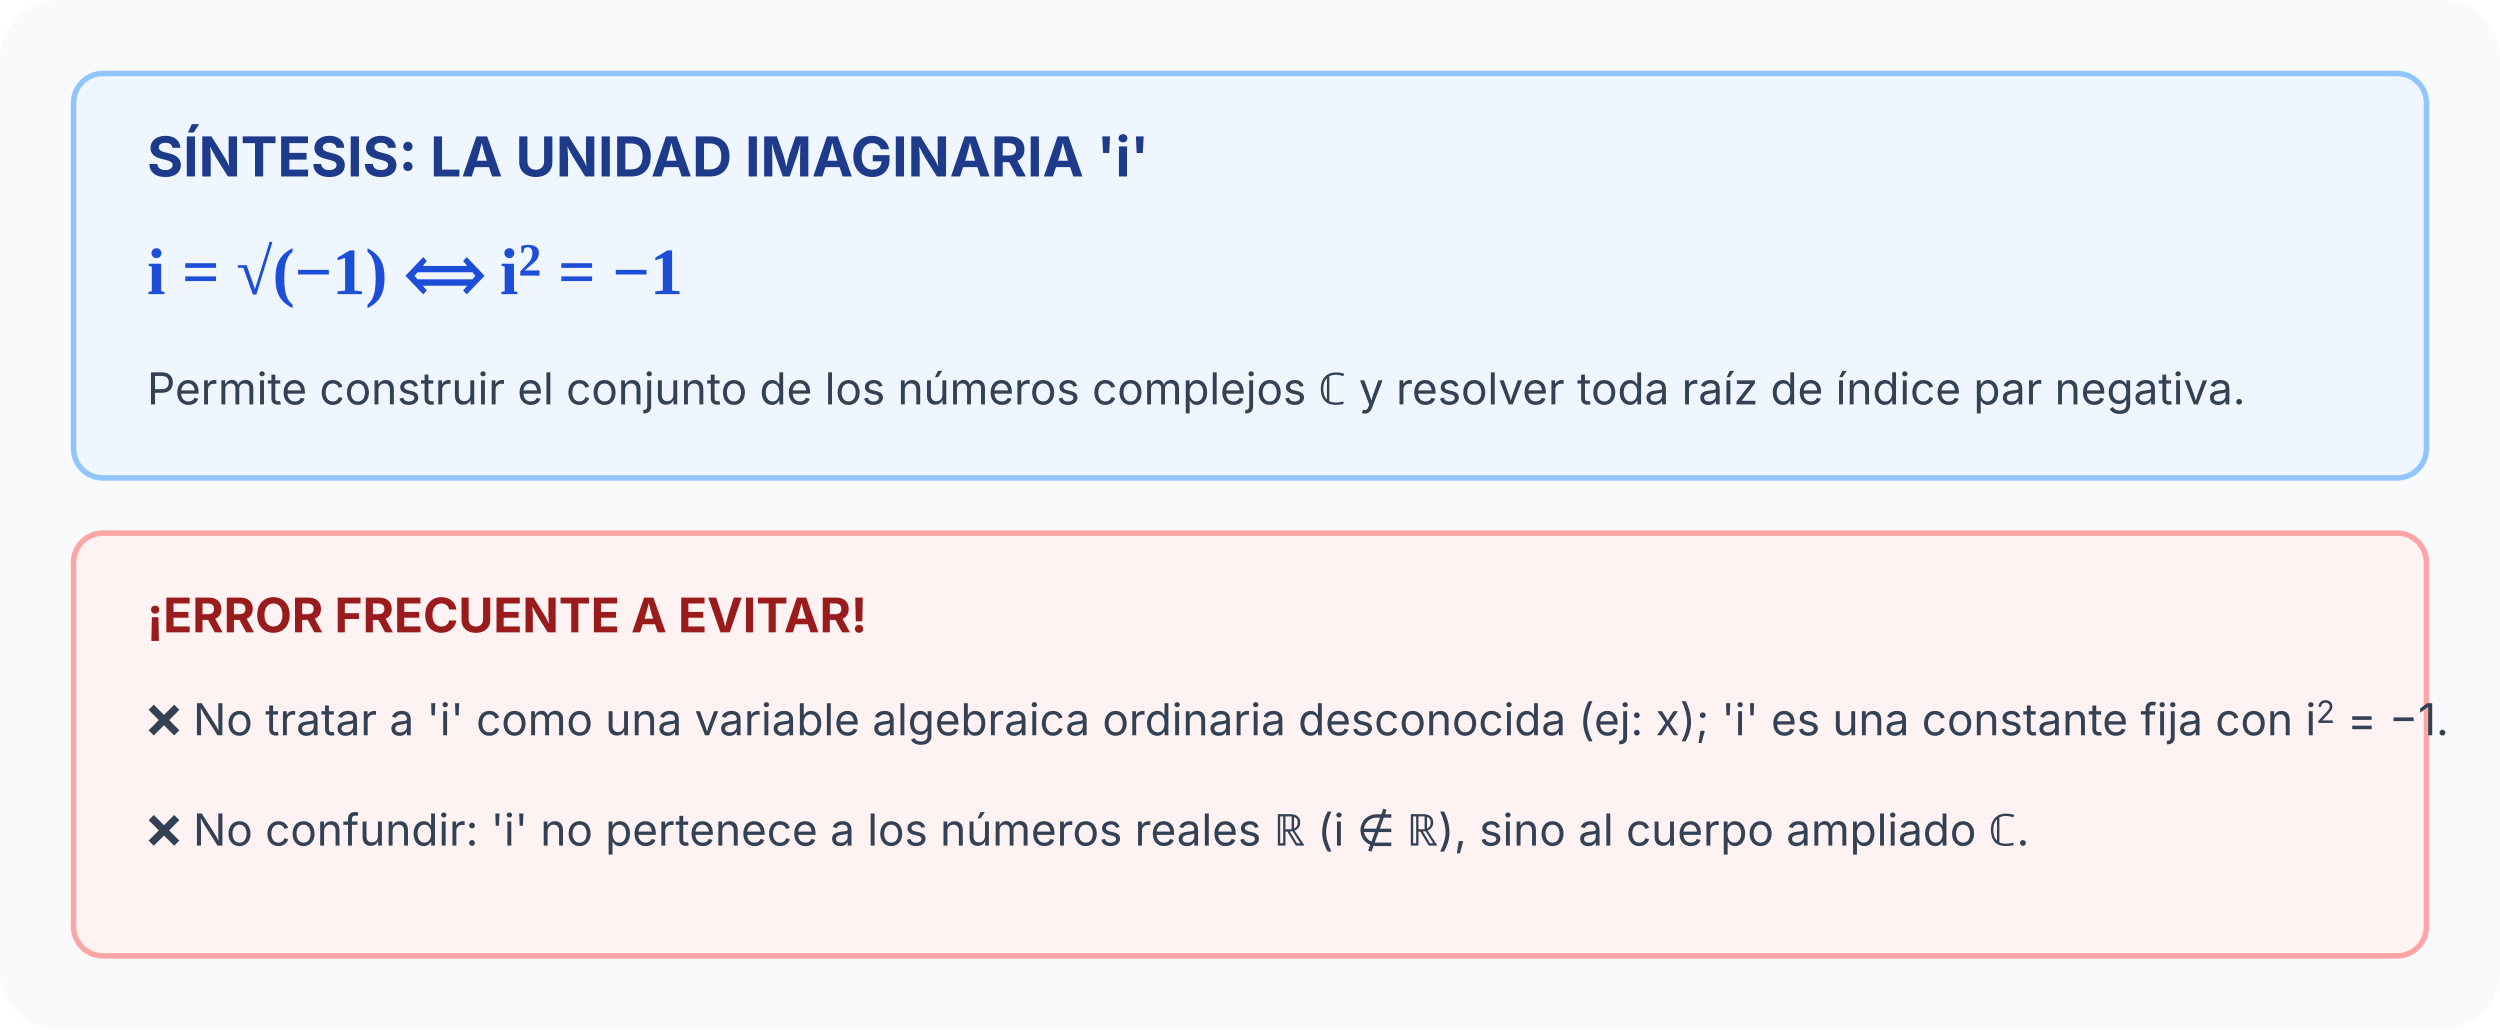
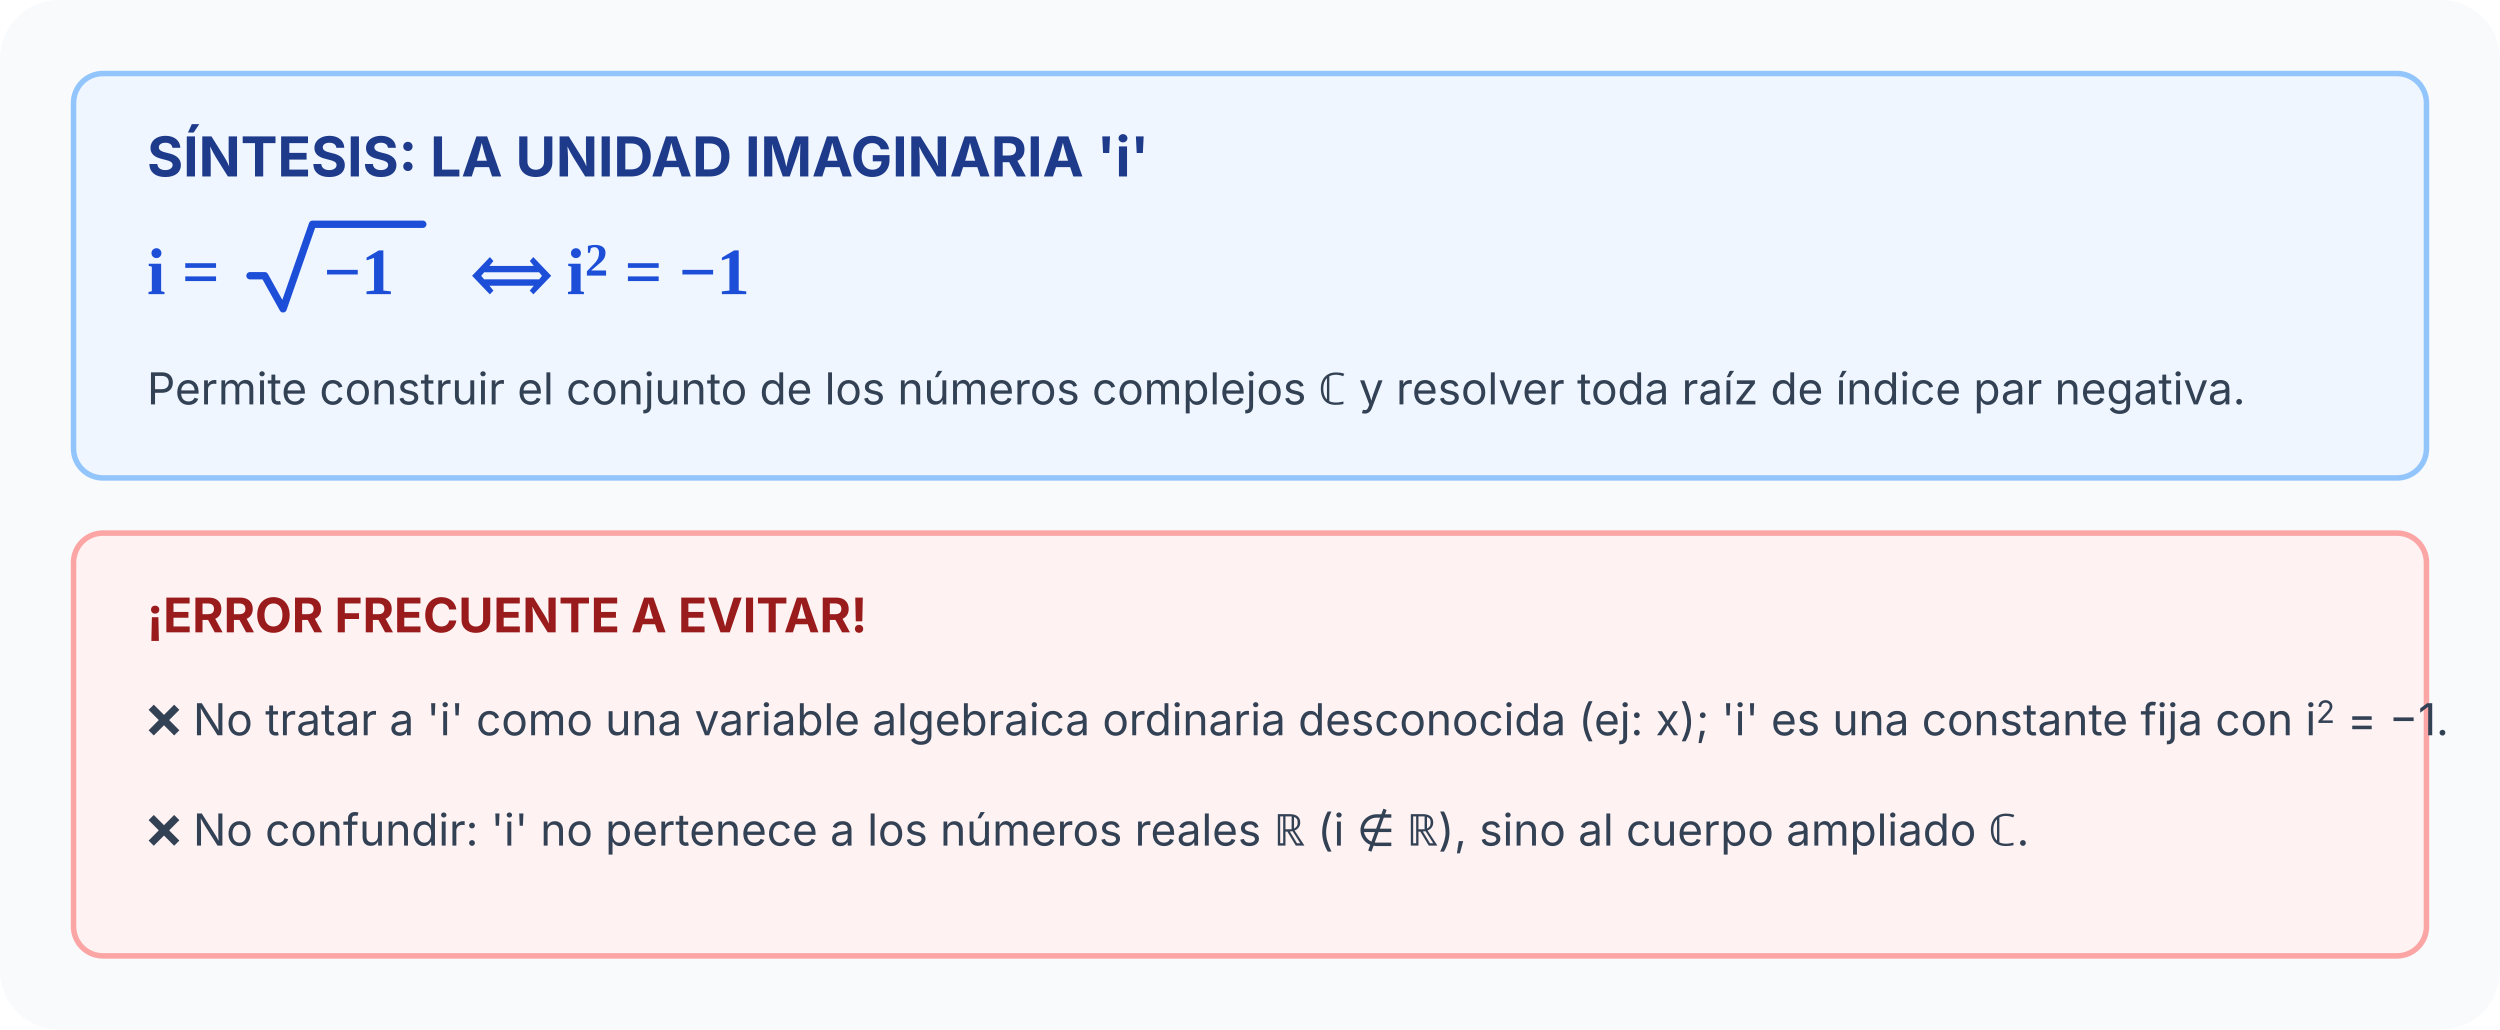
<svg xmlns="http://www.w3.org/2000/svg" viewBox="0 0 680 280" width="100%" height="100%">
  <defs>
    <style>
      .bg { fill: #f8fafc; }
      .rule-box { fill: #eff6ff; stroke: #93c5fd; stroke-width: 1.5; rx: 8; }
      .err-box { fill: #fef2f2; stroke: #fca5a5; stroke-width: 1.5; rx: 8; }
      .title { font-family: system-ui, -apple-system, sans-serif; font-size: 15px; font-weight: 700; fill: #1e3a8a; }
      .formula { font-family: "Cambria Math", "Times New Roman", serif; font-size: 18px; font-weight: bold; fill: #1d4ed8; }
      .err-text { font-family: system-ui, -apple-system, sans-serif; font-size: 13px; font-weight: bold; fill: #991b1b; }
      .desc { font-family: system-ui, -apple-system, sans-serif; font-size: 12px; fill: #334155; }
    </style>
  </defs>
  <rect width="680" height="280" class="bg" rx="16" />
  <rect x="20" y="20" width="640" height="110" class="rule-box" />
  <text x="40" y="48" class="title">SÍNTESIS: LA UNIDAD IMAGINARIA 'i'</text>
-   <text x="40" y="80" class="formula">i = √(−1)   ⟺   i<tspan baseline-shift="super" font-size="70%">2</tspan> = −1</text>
+   <g class="formula">
+     <text x="40" y="80" class="formula">i =</text>
+     <path d="M 68,75 L 72,75 L 77,84 L 85,61 L 115,61" fill="none" stroke="#1d4ed8" stroke-width="2" stroke-linecap="round" stroke-linejoin="round" />
+     <text x="88" y="80" class="formula">−1</text>
+     <text x="128" y="80" class="formula">⟺   i<tspan baseline-shift="super" font-size="70%">2</tspan> = −1</text>
+   </g>
  <text x="40" y="110" class="desc">Permite construir el conjunto de los números complejos ℂ y resolver toda raíz de índice par negativa.</text>
  <rect x="20" y="145" width="640" height="115" class="err-box" />
  <text x="40" y="172" class="err-text">¡ERROR FRECUENTE A EVITAR!</text>
  <text x="40" y="200" class="desc">❌ No tratar a 'i' como una variable algebraica ordinaria desconocida (ej: x); 'i' es una constante fija con i<tspan baseline-shift="super" font-size="70%">2</tspan> = −1.</text>
  <text x="40" y="230" class="desc">❌ No confundir: 'i' no pertenece a los números reales ℝ (i ∉ ℝ), sino al cuerpo ampliado ℂ.</text>
</svg>
